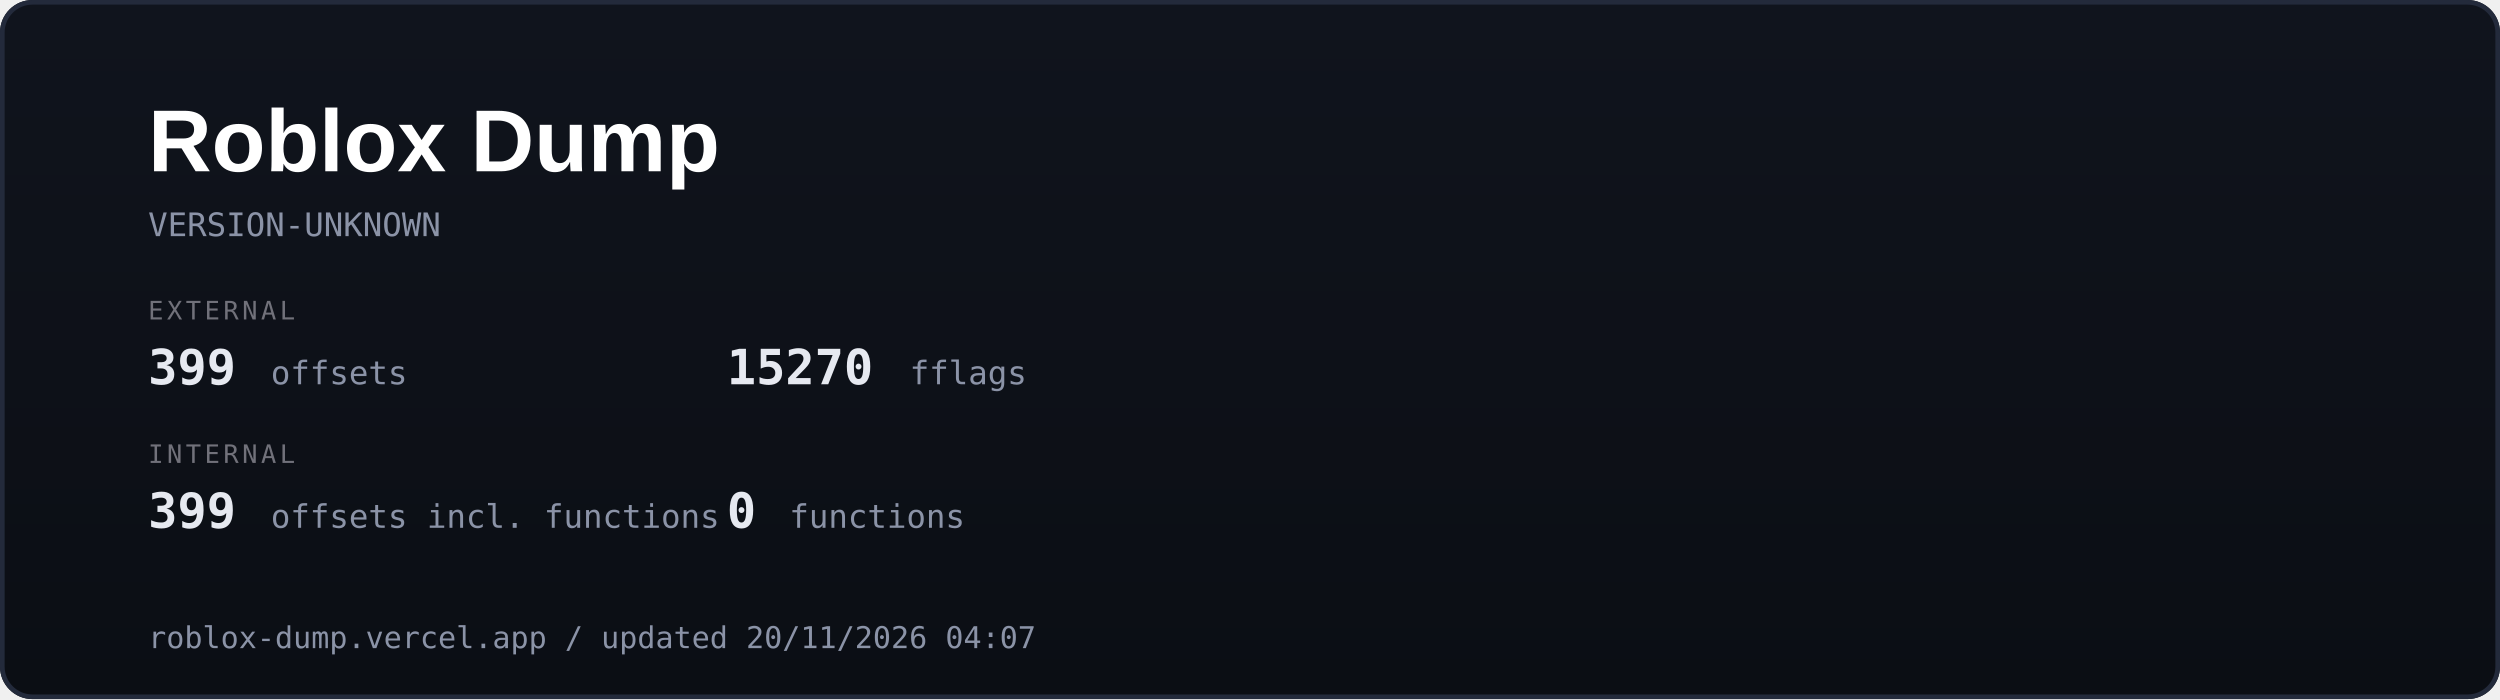
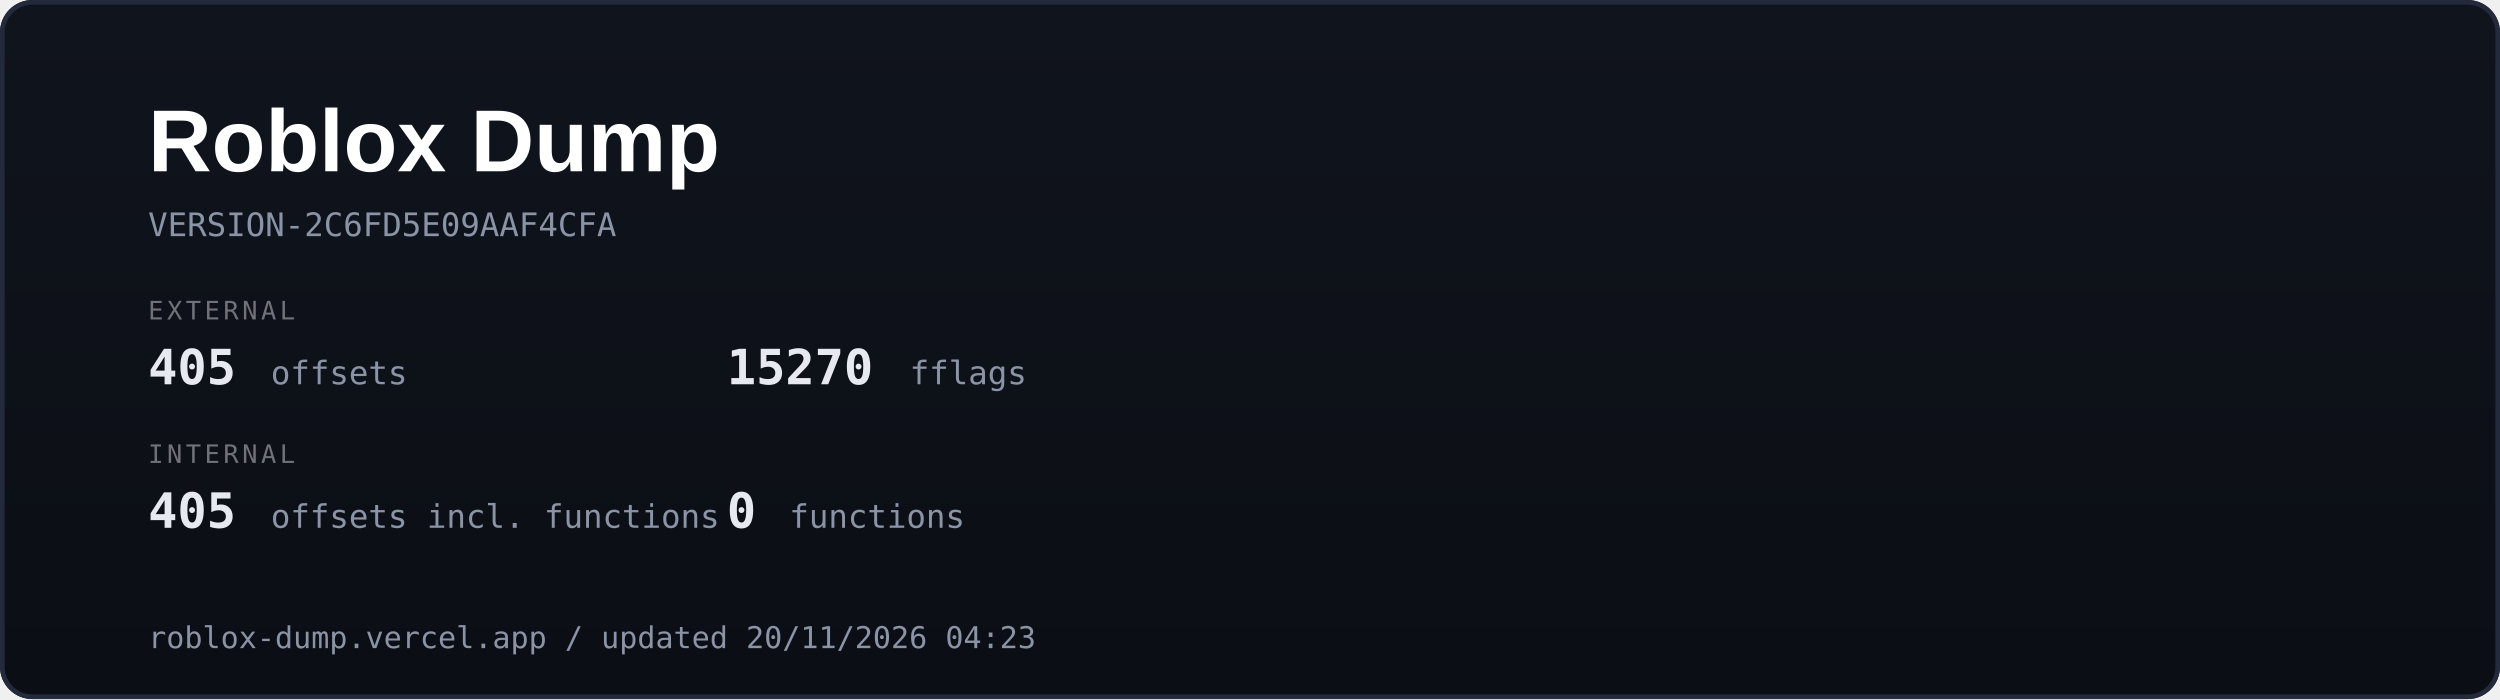
<svg xmlns="http://www.w3.org/2000/svg" width="1080" height="302" viewBox="0 0 1080 302">
  <defs>
    <linearGradient id="g" x1="0" y1="0" x2="0" y2="1">
      <stop offset="0" stop-color="#10141d" />
      <stop offset="1" stop-color="#0b0e14" />
    </linearGradient>
  </defs>
  <rect width="1080" height="302" rx="14" fill="url(#g)" />
  <rect x="1" y="1" width="1078" height="300" rx="13" fill="none" stroke="#232a3b" stroke-width="2" />
  <text x="64" y="74" font-family="Segoe UI, Arial" font-size="38" font-weight="700" fill="#ffffff">Roblox Dump</text>
-   <text x="64" y="102" font-family="Consolas, monospace" font-size="14" fill="#8b93a7">VERSION-UNKNOWN</text>
+   <text x="64" y="102" font-family="Consolas, monospace" font-size="14" fill="#8b93a7">VERSION-2C6FD5E09AAF4CFA</text>
  <text x="64" y="138" font-family="Consolas, monospace" font-size="11" fill="#71717a" letter-spacing="1.5">EXTERNAL</text>
-   <text x="64" y="166" font-family="Consolas, monospace" font-size="21" font-weight="700" fill="#e6e9f0">399</text>
+   <text x="64" y="166" font-family="Consolas, monospace" font-size="21" font-weight="700" fill="#e6e9f0">405</text>
  <text x="117" y="166" font-family="Consolas, monospace" font-size="14" fill="#8b93a7"> offsets</text>
  <text x="314" y="166" font-family="Consolas, monospace" font-size="21" font-weight="700" fill="#e6e9f0">15270</text>
  <text x="393" y="166" font-family="Consolas, monospace" font-size="14" fill="#8b93a7"> fflags</text>
  <text x="64" y="200" font-family="Consolas, monospace" font-size="11" fill="#71717a" letter-spacing="1.5">INTERNAL</text>
-   <text x="64" y="228" font-family="Consolas, monospace" font-size="21" font-weight="700" fill="#e6e9f0">399</text>
+   <text x="64" y="228" font-family="Consolas, monospace" font-size="21" font-weight="700" fill="#e6e9f0">405</text>
  <text x="117" y="228" font-family="Consolas, monospace" font-size="14" fill="#8b93a7"> offsets incl. functions</text>
  <text x="314" y="228" font-family="Consolas, monospace" font-size="21" font-weight="700" fill="#e6e9f0">0</text>
  <text x="341" y="228" font-family="Consolas, monospace" font-size="14" fill="#8b93a7"> functions</text>
-   <text x="64" y="280" font-family="Consolas, monospace" font-size="13" fill="#8b93a7">roblox-dump.vercel.app / updated 20/11/2026 04:07</text>
+   <text x="64" y="280" font-family="Consolas, monospace" font-size="13" fill="#8b93a7">roblox-dump.vercel.app / updated 20/11/2026 04:23</text>
</svg>
